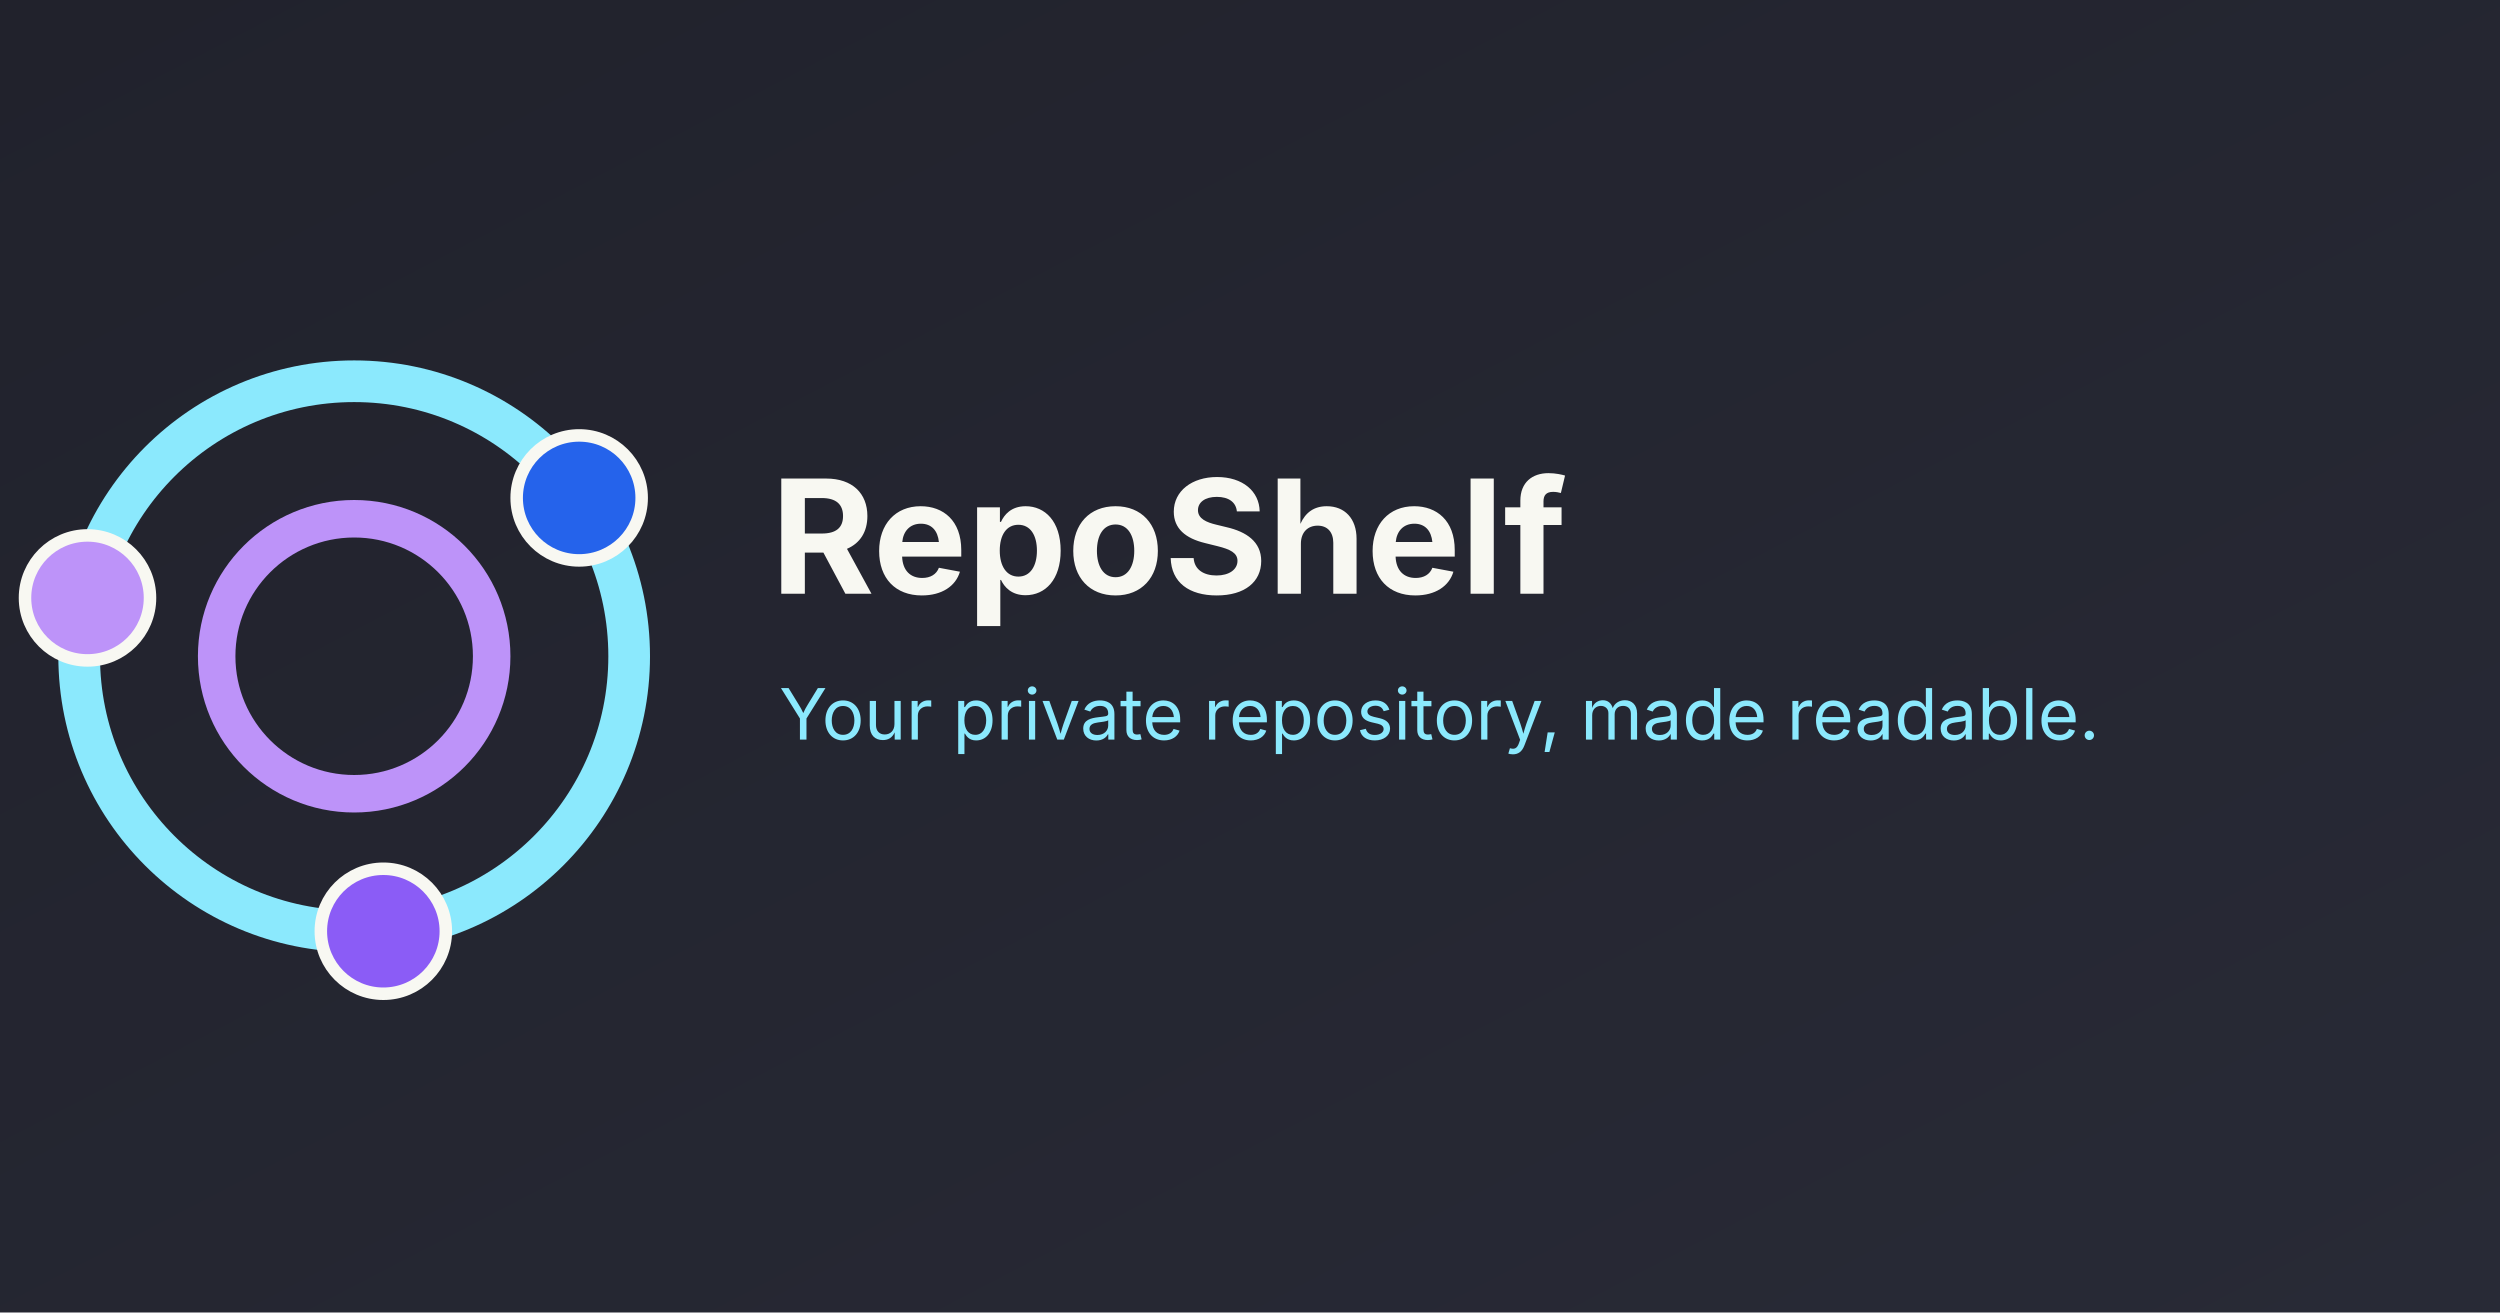
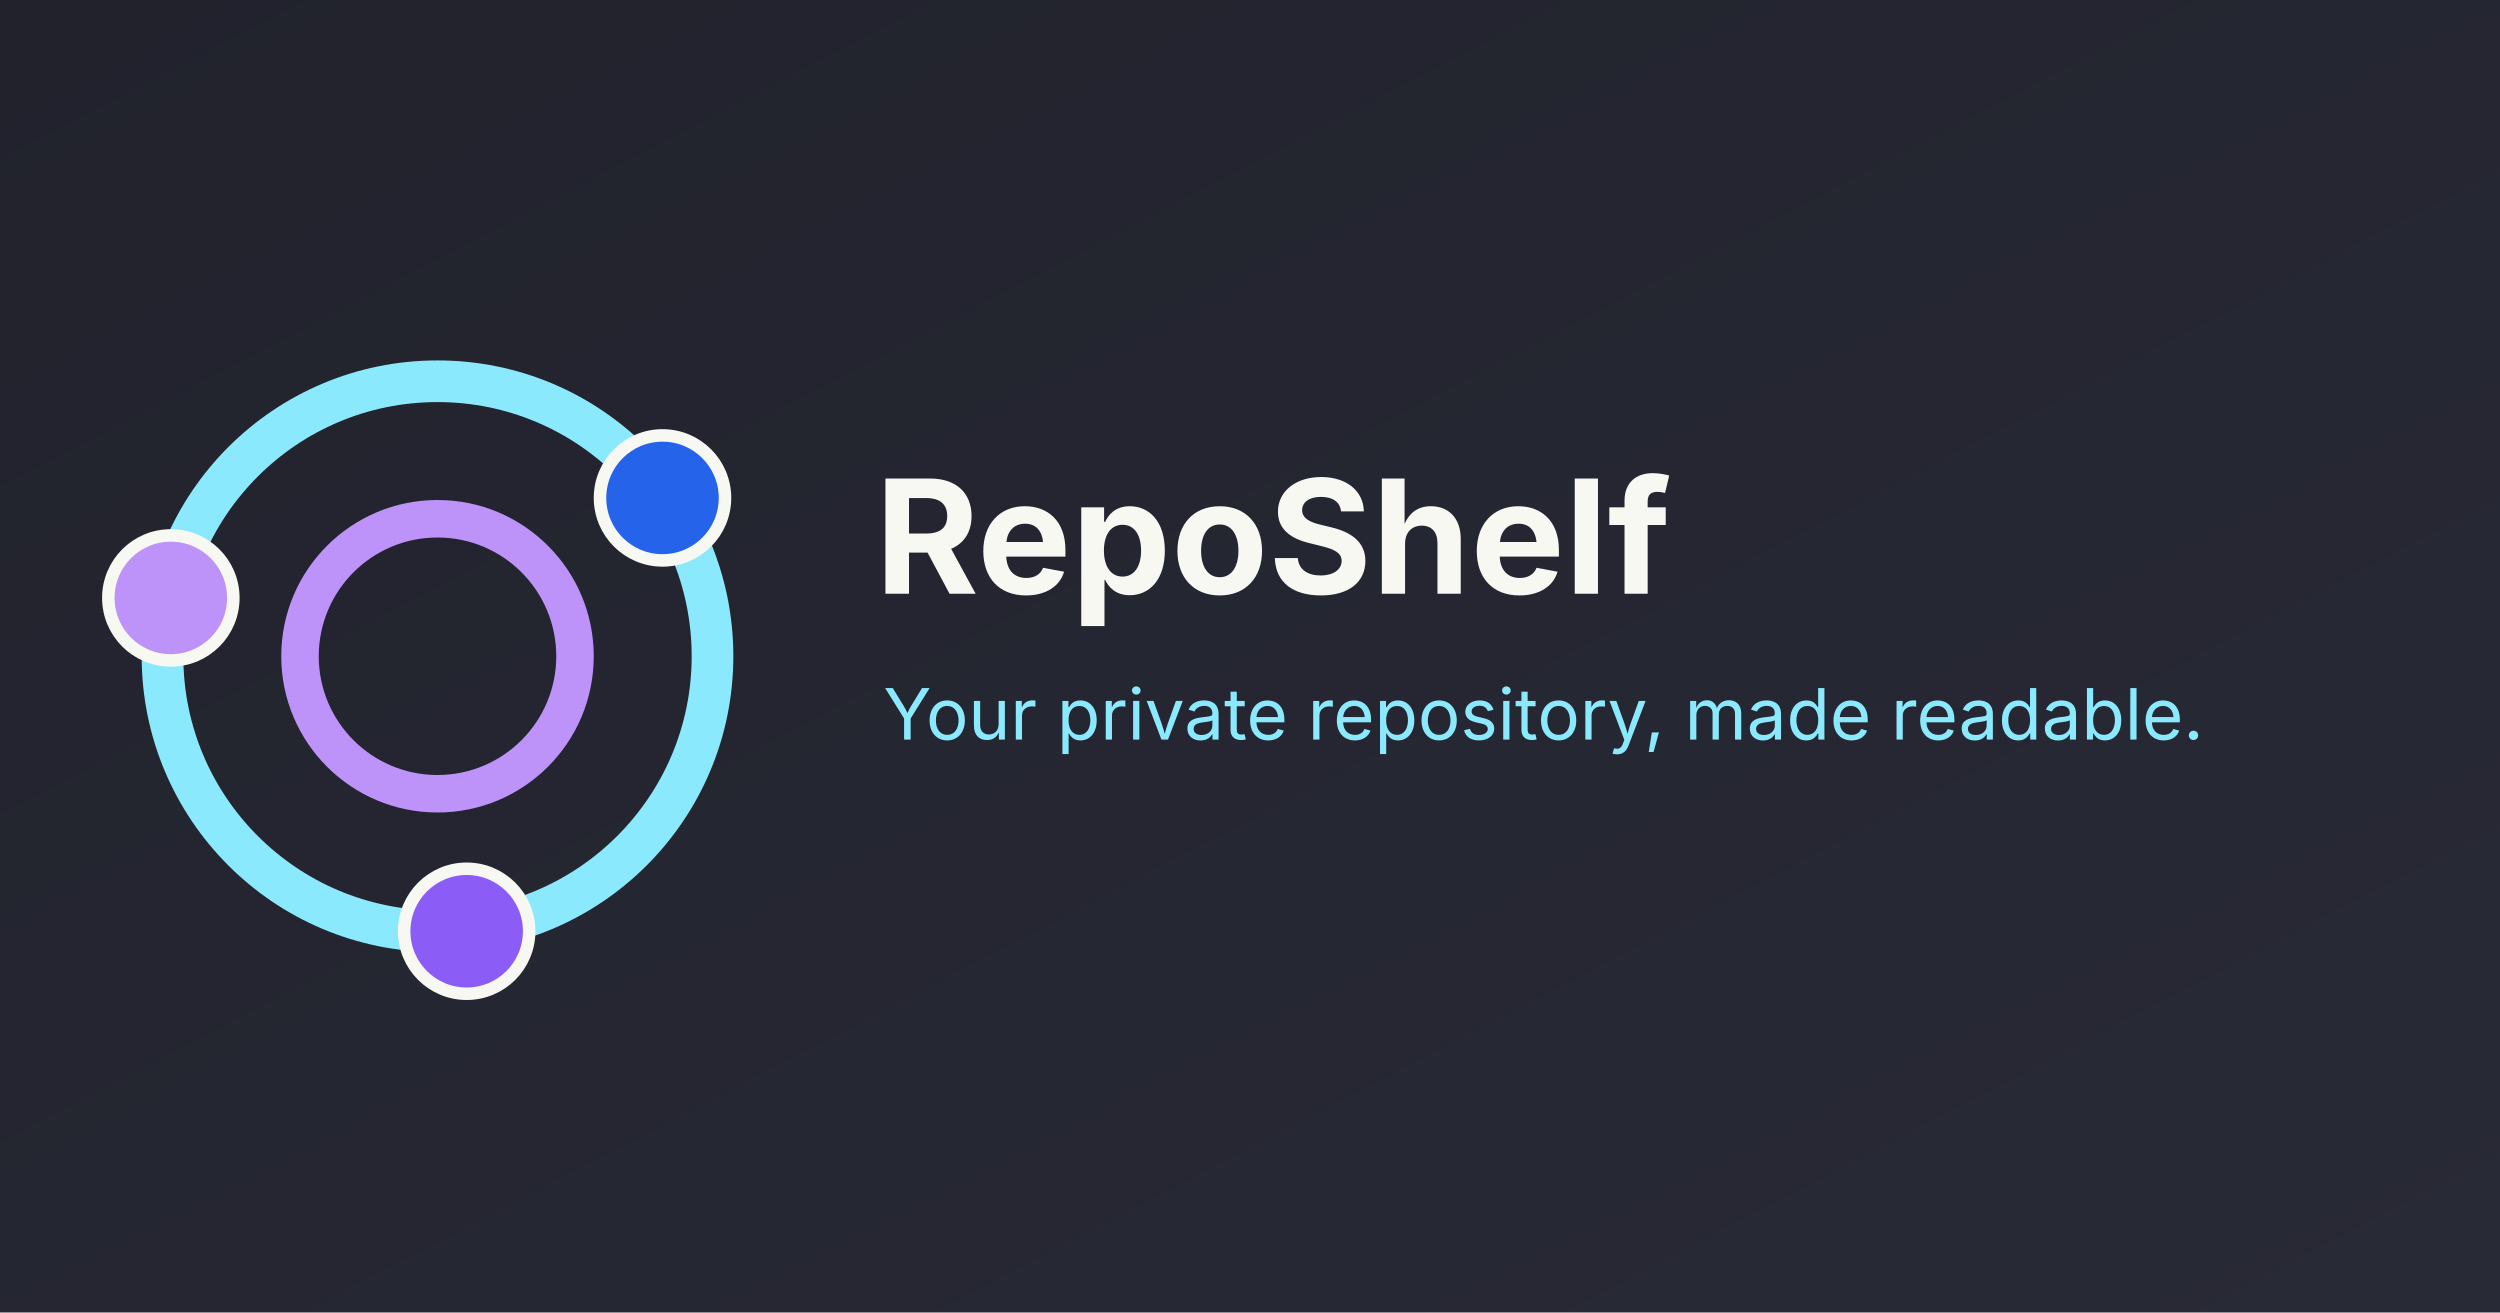
<svg xmlns="http://www.w3.org/2000/svg" viewBox="0 0 1200 630" role="img" aria-labelledby="title desc">
  <defs>
    <linearGradient id="bg" x1="0" y1="0" x2="1" y2="1">
      <stop stop-color="#21222c" />
      <stop offset="1" stop-color="#282a36" />
    </linearGradient>
  </defs>
  <rect width="1200" height="630" fill="url(#bg)" />
-   <g transform="translate(170 315)">
+   <g transform="translate(210 315)">
    <circle r="132" fill="none" stroke="#8be9fd" stroke-width="20" />
    <circle r="66" fill="none" stroke="#bd93f9" stroke-width="18" />
    <circle cx="108" cy="-76" r="30" fill="#2563eb" stroke="#f8f8f2" stroke-width="6" />
    <circle cx="14" cy="132" r="30" fill="#8b5cf6" stroke="#f8f8f2" stroke-width="6" />
    <circle cx="-128" cy="-28" r="30" fill="#bd93f9" stroke="#f8f8f2" stroke-width="6" />
  </g>
-   <text x="370" y="285" fill="#f8f8f2" font-family="-apple-system, BlinkMacSystemFont, 'Segoe UI', sans-serif" font-size="76" font-weight="700">RepoShelf</text>
-   <text x="374" y="355" fill="#8be9fd" font-family="-apple-system, BlinkMacSystemFont, 'Segoe UI', sans-serif" font-size="34">Your private repository, made readable.</text>
+   <text x="420" y="285" fill="#f8f8f2" font-family="-apple-system, BlinkMacSystemFont, 'Segoe UI', sans-serif" font-size="76" font-weight="700">RepoShelf</text>
+   <text x="424" y="355" fill="#8be9fd" font-family="-apple-system, BlinkMacSystemFont, 'Segoe UI', sans-serif" font-size="34">Your private repository, made readable.</text>
</svg>
